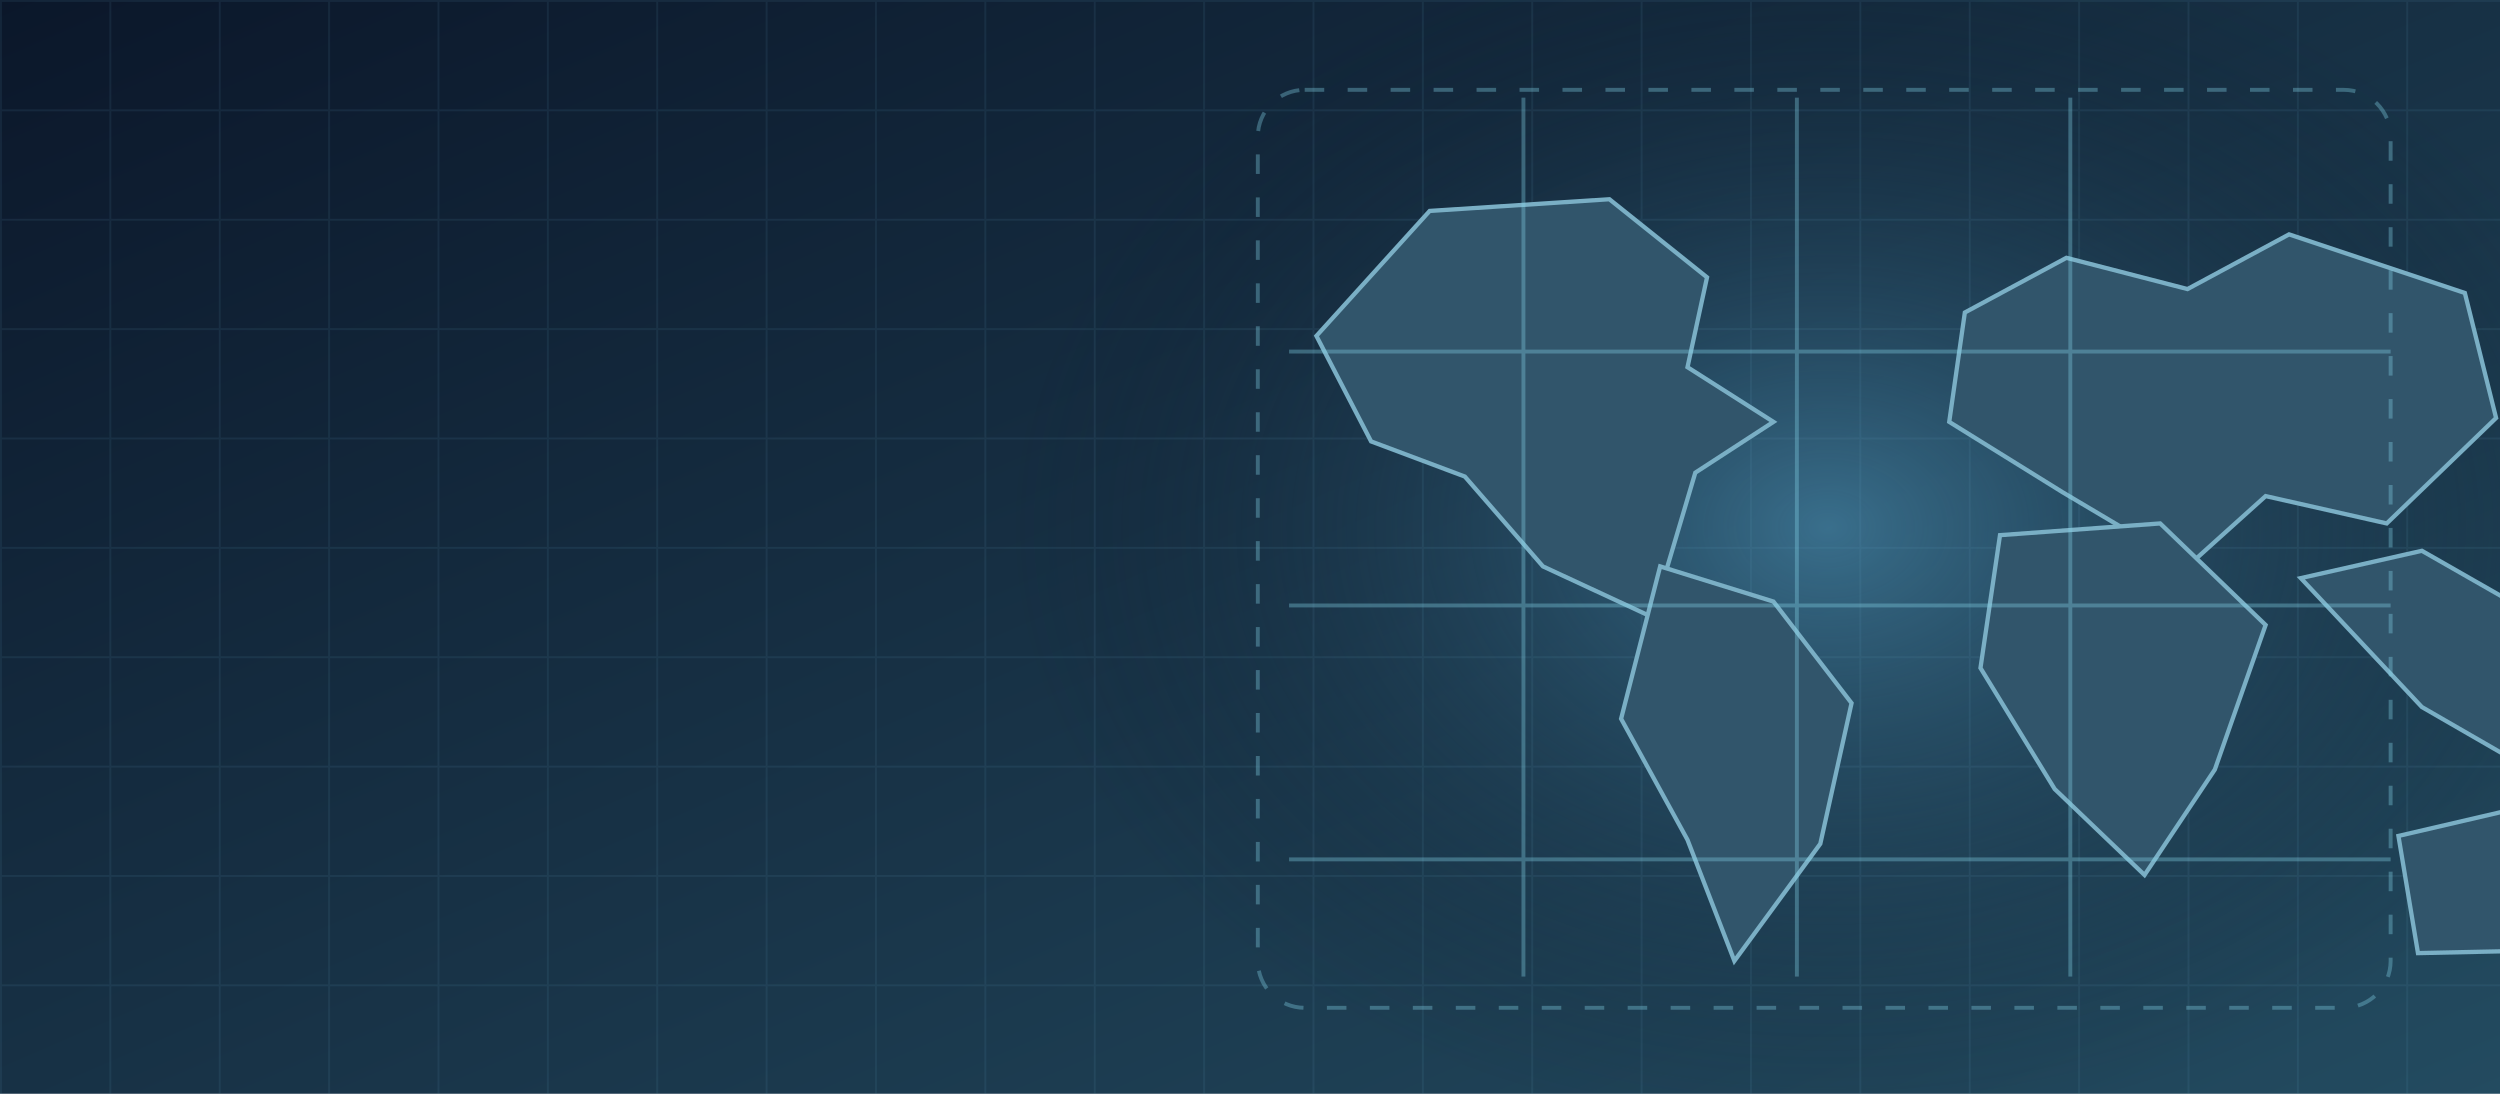
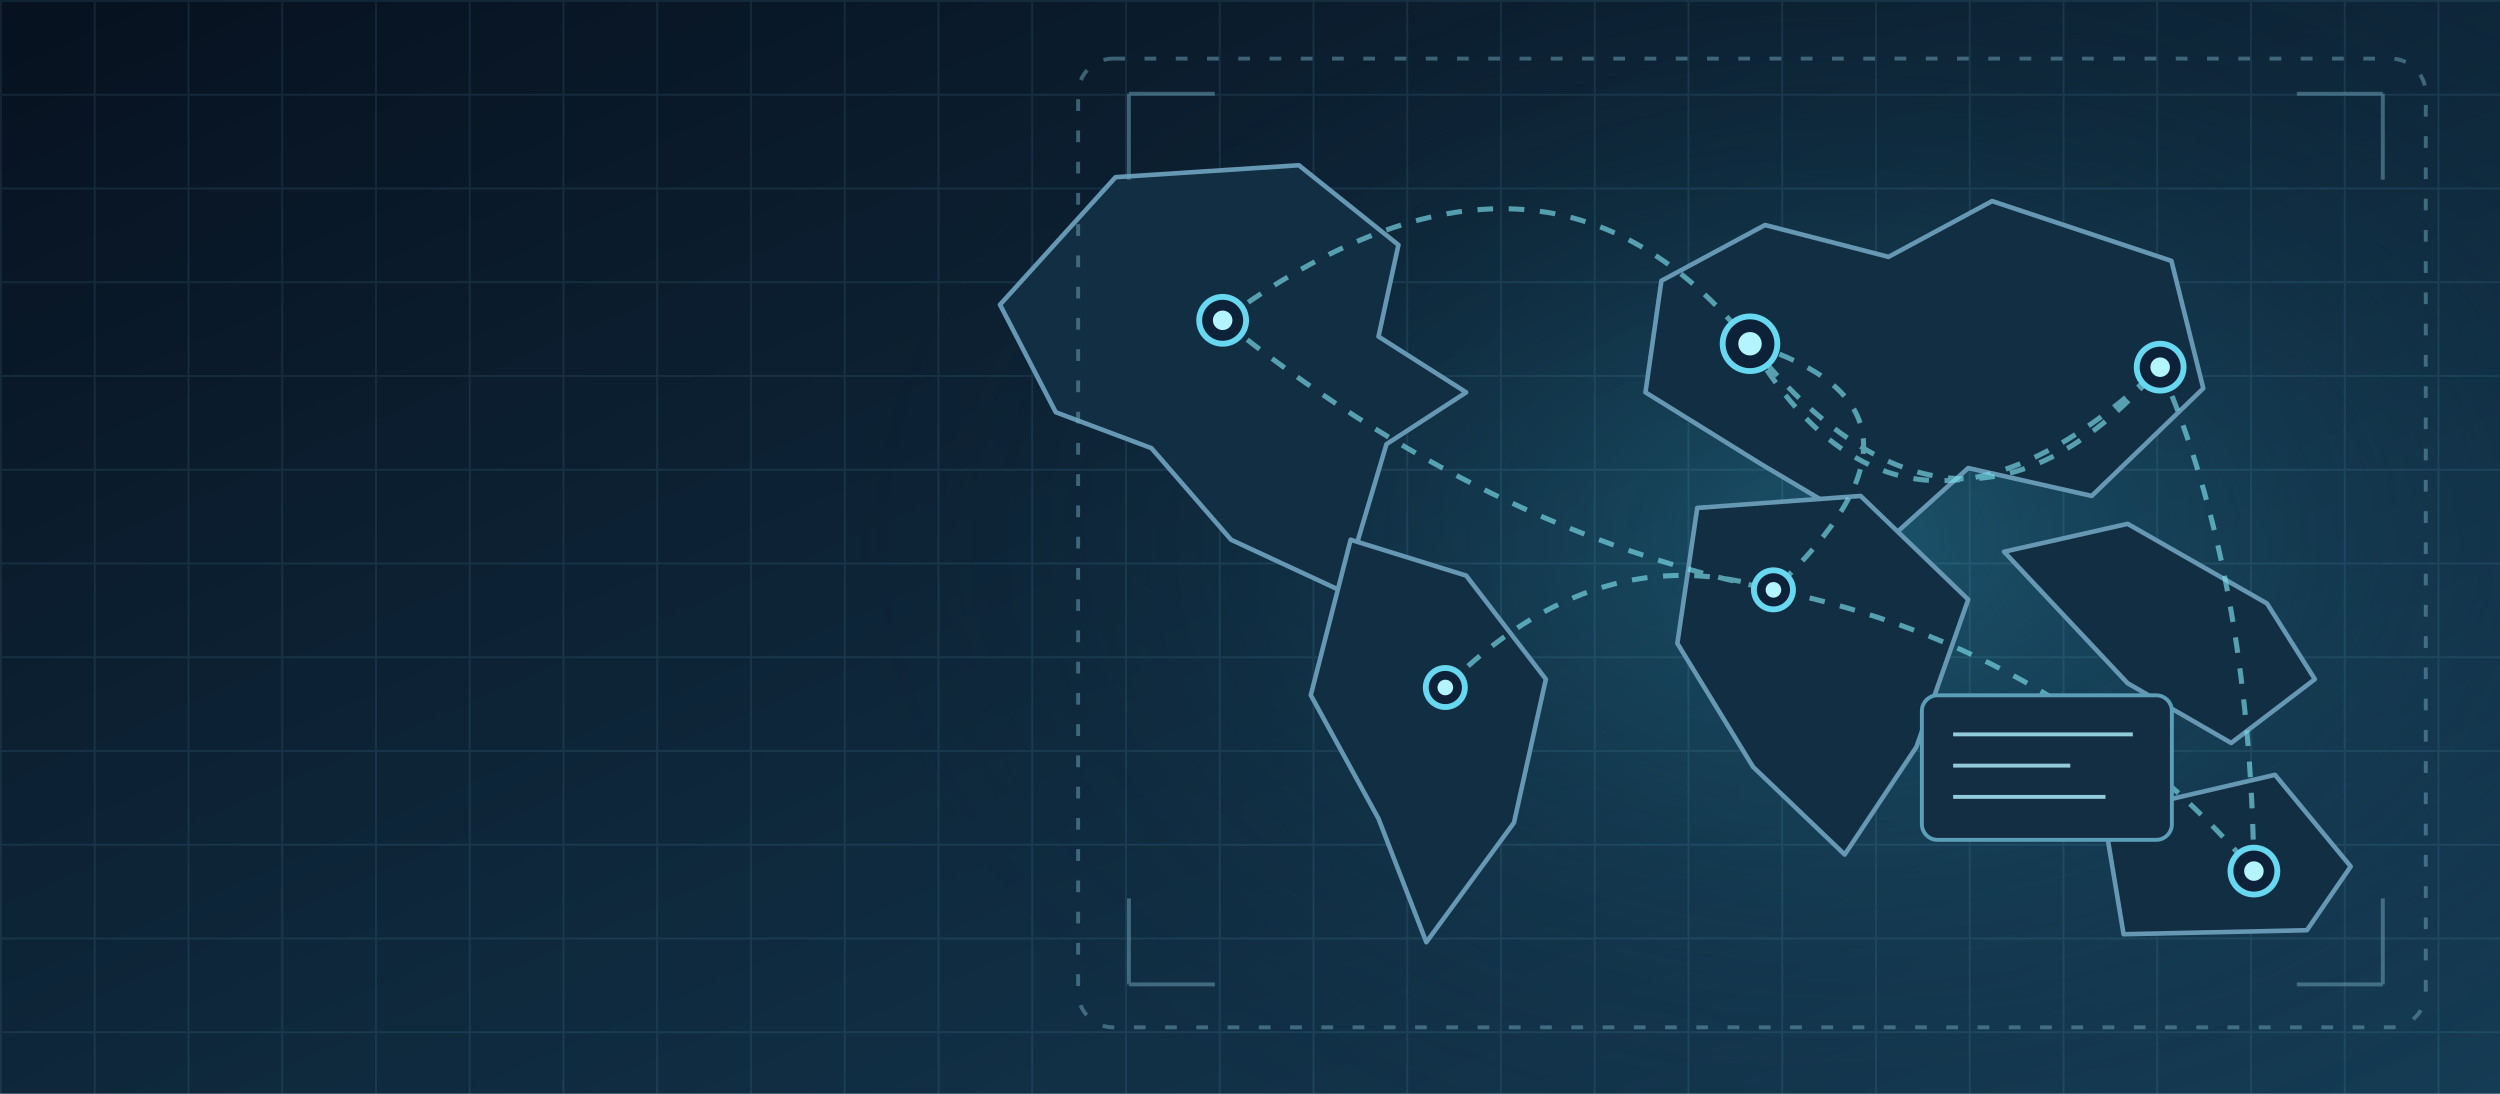
<svg xmlns="http://www.w3.org/2000/svg" viewBox="0 0 640 280">
  <defs>
    <linearGradient id="bg" x2="1" y2="1">
-       <stop stop-color="#0b172a" />
-       <stop offset="1" stop-color="#234b60" />
+       <stop stop-color="#07111f" />
+       <stop offset="1" stop-color="#153c55" />
    </linearGradient>
    <radialGradient id="glow">
-       <stop stop-color="#4787a8" stop-opacity=".7" />
-       <stop offset="1" stop-color="#091422" stop-opacity="0" />
+       <stop stop-color="#35b3d3" stop-opacity=".3" />
+       <stop offset="1" stop-color="#0a1422" stop-opacity="0" />
    </radialGradient>
-     <pattern id="grid" width="28" height="28" patternUnits="userSpaceOnUse">
-       <path d="M28 0H0V28" fill="none" stroke="#65a9c5" stroke-opacity=".10" />
+     <pattern id="grid" width="24" height="24" patternUnits="userSpaceOnUse">
+       <path d="M24 0H0V24" fill="none" stroke="#79cde9" stroke-opacity=".1" />
    </pattern>
  </defs>
  <path fill="url(#bg)" d="M0 0H640V280H0z" />
-   <ellipse cx="468" cy="135" rx="210" ry="155" fill="url(#glow)" />
+   <ellipse cx="474" cy="138" rx="260" ry="180" fill="url(#glow)" />
  <path fill="url(#grid)" d="M0 0H640V280H0z" />
-   <g transform="translate(337 36)" stroke="#7aafc5" stroke-width="1.1" fill="#31556b">
+   <g transform="translate(256 27) scale(1.02)" fill="#122e43" stroke="#6698b4" stroke-width="1.15" stroke-linejoin="round">
    <path d="M0 50l29-32 46-3 25 20-5 23 22 14-20 13-11 37-28-13-20-23-24-9z" />
    <path d="M88 109l29 9 20 26-8 36-22 30-12-31-17-31z" />
    <path d="M166 44l26-14 31 8 26-14 45 15 8 32-28 27-31-7-20 18-32-19-29-18z" />
    <path d="M175 101l41-3 27 26-13 37-18 27-23-22-19-31z" />
    <path d="M252 112l31-7 35 20 12 19-21 16-26-15z" />
    <path d="M277 178l43-10 19 23-11 16-46 1z" />
  </g>
-   <g fill="none" stroke="#83d3e9" opacity=".35">
-     <path d="M330 90H612M330 155H612M330 220H612M390 25V250M460 25V250M530 25V250" />
-     <rect x="322" y="23" width="290" height="235" rx="12" stroke-dasharray="5 6" />
+   <g fill="none" stroke="#7bddeb" stroke-width="1.3" opacity=".65">
+     <path d="M313 82Q395 22 448 88T553 94M313 82Q380 136 454 151T577 223M448 88Q503 105 454 151M448 88Q488 155 553 94M553 94Q576 147 577 223M370 176Q409 137 454 151" stroke-dasharray="4 4" />
+   </g>
+   <g stroke="#68d8f0" fill="#0d2238" stroke-width="1.5">
+     <circle cx="313" cy="82" r="6" />
+     <circle cx="448" cy="88" r="7" />
+     <circle cx="553" cy="94" r="6" />
+     <circle cx="454" cy="151" r="5" />
+     <circle cx="577" cy="223" r="6" />
+     <circle cx="370" cy="176" r="5" />
+   </g>
+   <g fill="#b4f4ff">
+     <circle cx="313" cy="82" r="2.5" />
+     <circle cx="448" cy="88" r="3" />
+     <circle cx="553" cy="94" r="2.5" />
+     <circle cx="454" cy="151" r="2" />
+     <circle cx="577" cy="223" r="2.5" />
+     <circle cx="370" cy="176" r="2" />
+   </g>
+   <g fill="none" stroke="#6fa6bc" opacity=".5">
+     <rect x="276" y="15" width="345" height="248" rx="9" stroke-dasharray="3 5" />
+     <path d="M289 24h22m-22 0v22m321-22h-22m22 0v22M289 252h22m-22 0v-22m321 22h-22m22 0v-22" />
+   </g>
+   <g transform="translate(492 178)" fill="#132e42" stroke="#5c9db8">
+     <rect width="64" height="37" rx="4" />
+     <path d="M8 10h46M8 18h30M8 26h39" stroke="#92cbdb" />
  </g>
</svg>
